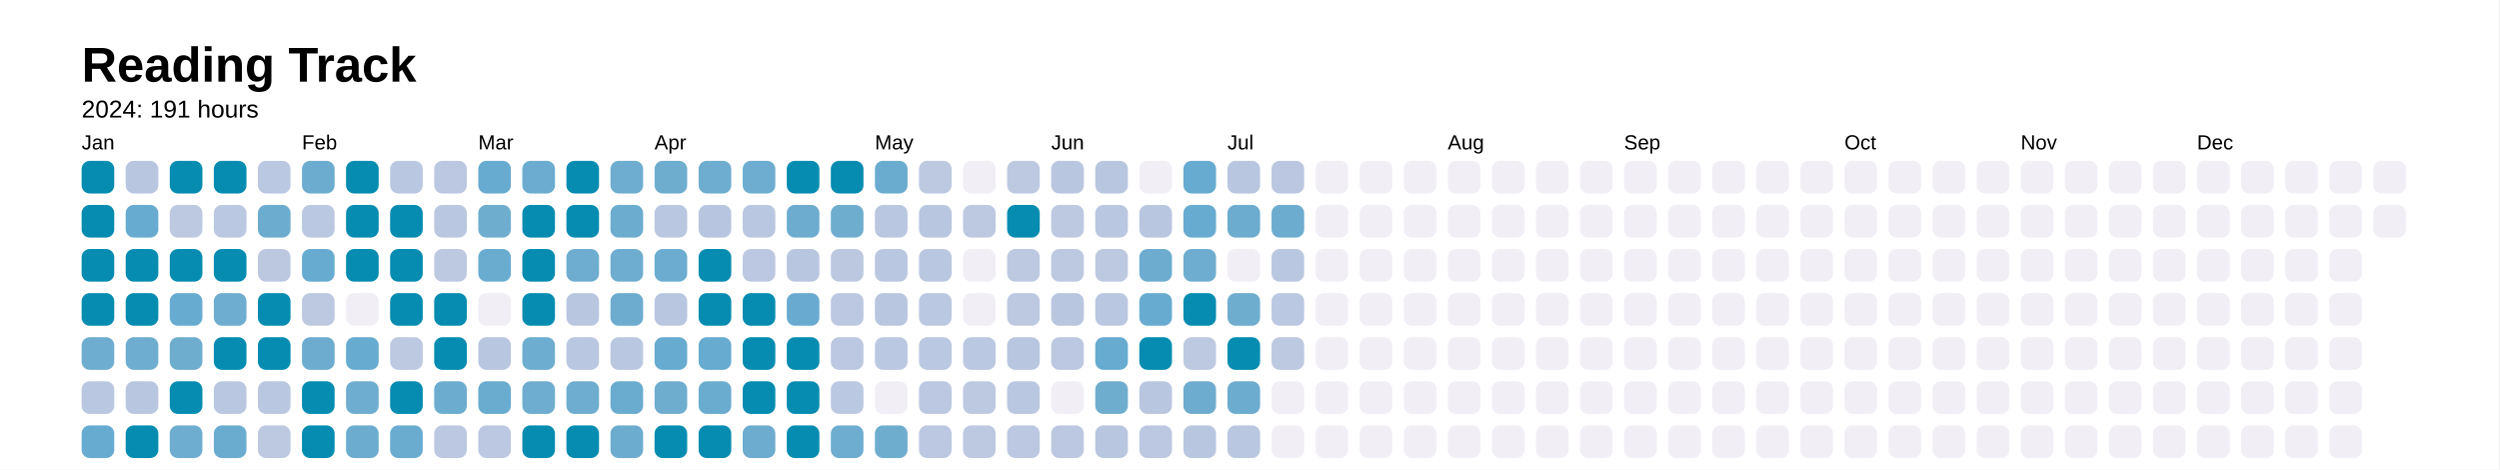
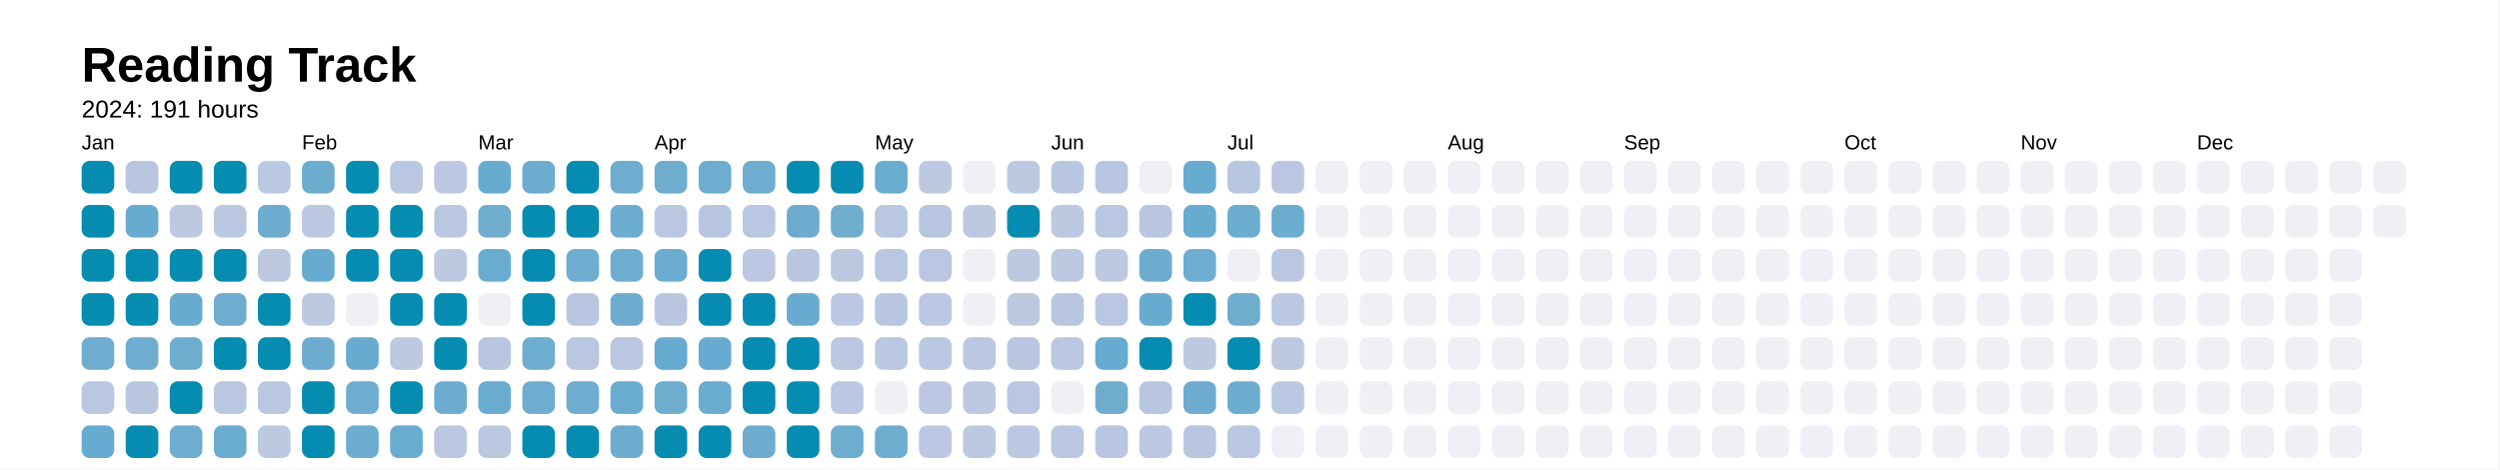
<svg xmlns="http://www.w3.org/2000/svg" baseProfile="full" height="57.5mm" version="1.1" viewBox="0,0,306.2,57.5" width="306.2mm">
  <defs />
  <rect fill="#FFFFFF" height="57.5" width="306.2" x="0" y="0" />
  <text fill="#000000" style="font-size:6px; font-family:Arial; font-weight:bold;" x="10" y="10">Reading Track</text>
  <text fill="#000000" style="font-size:3px; font-family:Arial;" x="10" y="14.4">2024: 191 hours</text>
  <text fill="#000000" style="font-size:2.5px; font-family:Arial" x="10" y="18.3">Jan</text>
  <rect fill="#058cb0" height="4" rx="1" ry="1" width="4" x="10" y="19.7" />
  <rect fill="#058cb0" height="4" rx="1" ry="1" width="4" x="10" y="25.1" />
  <rect fill="#058cb0" height="4" rx="1" ry="1" width="4" x="10" y="30.5" />
  <rect fill="#058cb0" height="4" rx="1" ry="1" width="4" x="10" y="35.9" />
  <rect fill="#6eadcf" height="4" rx="1" ry="1" width="4" x="10" y="41.3" />
  <rect fill="#bac7e0" height="4" rx="1" ry="1" width="4" x="10" y="46.7" />
  <rect fill="#67abd0" height="4" rx="1" ry="1" width="4" x="10" y="52.1" />
  <rect fill="#b8c6e0" height="4" rx="1" ry="1" width="4" x="15.4" y="19.7" />
  <rect fill="#68abd0" height="4" rx="1" ry="1" width="4" x="15.4" y="25.1" />
  <rect fill="#058cb0" height="4" rx="1" ry="1" width="4" x="15.4" y="30.5" />
  <rect fill="#058cb0" height="4" rx="1" ry="1" width="4" x="15.4" y="35.9" />
  <rect fill="#6eadcf" height="4" rx="1" ry="1" width="4" x="15.4" y="41.3" />
  <rect fill="#b9c6e0" height="4" rx="1" ry="1" width="4" x="15.4" y="46.7" />
  <rect fill="#058cb0" height="4" rx="1" ry="1" width="4" x="15.4" y="52.1" />
  <rect fill="#058cb0" height="4" rx="1" ry="1" width="4" x="20.8" y="19.7" />
  <rect fill="#bcc9e1" height="4" rx="1" ry="1" width="4" x="20.8" y="25.1" />
  <rect fill="#058cb0" height="4" rx="1" ry="1" width="4" x="20.8" y="30.5" />
  <rect fill="#68abd0" height="4" rx="1" ry="1" width="4" x="20.8" y="35.9" />
  <rect fill="#6fadcf" height="4" rx="1" ry="1" width="4" x="20.8" y="41.3" />
  <rect fill="#058cb0" height="4" rx="1" ry="1" width="4" x="20.8" y="46.7" />
  <rect fill="#6eadcf" height="4" rx="1" ry="1" width="4" x="20.8" y="52.1" />
  <rect fill="#058cb0" height="4" rx="1" ry="1" width="4" x="26.2" y="19.7" />
  <rect fill="#bbc8e1" height="4" rx="1" ry="1" width="4" x="26.2" y="25.1" />
  <rect fill="#058cb0" height="4" rx="1" ry="1" width="4" x="26.2" y="30.5" />
  <rect fill="#6eadcf" height="4" rx="1" ry="1" width="4" x="26.2" y="35.9" />
  <rect fill="#058cb0" height="4" rx="1" ry="1" width="4" x="26.2" y="41.3" />
  <rect fill="#b9c7e0" height="4" rx="1" ry="1" width="4" x="26.2" y="46.7" />
  <rect fill="#6aacd0" height="4" rx="1" ry="1" width="4" x="26.2" y="52.1" />
  <rect fill="#bbc8e1" height="4" rx="1" ry="1" width="4" x="31.6" y="19.7" />
  <rect fill="#6caccf" height="4" rx="1" ry="1" width="4" x="31.6" y="25.1" />
  <rect fill="#bbc8e0" height="4" rx="1" ry="1" width="4" x="31.6" y="30.5" />
  <rect fill="#058cb0" height="4" rx="1" ry="1" width="4" x="31.6" y="35.9" />
  <rect fill="#058cb0" height="4" rx="1" ry="1" width="4" x="31.6" y="41.3" />
  <rect fill="#bac7e0" height="4" rx="1" ry="1" width="4" x="31.6" y="46.7" />
  <rect fill="#bcc9e1" height="4" rx="1" ry="1" width="4" x="31.6" y="52.1" />
  <text fill="#000000" style="font-size:2.5px; font-family:Arial" x="37.0" y="18.3">Feb</text>
  <rect fill="#6caccf" height="4" rx="1" ry="1" width="4" x="37.0" y="19.7" />
  <rect fill="#bbc8e1" height="4" rx="1" ry="1" width="4" x="37.0" y="25.1" />
  <rect fill="#68abd0" height="4" rx="1" ry="1" width="4" x="37.0" y="30.5" />
  <rect fill="#bdc9e1" height="4" rx="1" ry="1" width="4" x="37.0" y="35.9" />
  <rect fill="#6daccf" height="4" rx="1" ry="1" width="4" x="37.0" y="41.3" />
  <rect fill="#058cb0" height="4" rx="1" ry="1" width="4" x="37.0" y="46.7" />
  <rect fill="#058cb0" height="4" rx="1" ry="1" width="4" x="37.0" y="52.1" />
  <rect fill="#058cb0" height="4" rx="1" ry="1" width="4" x="42.4" y="19.7" />
  <rect fill="#058cb0" height="4" rx="1" ry="1" width="4" x="42.4" y="25.1" />
  <rect fill="#058cb0" height="4" rx="1" ry="1" width="4" x="42.4" y="30.5" />
  <rect fill="#f1eef6" height="4" rx="1" ry="1" width="4" x="42.4" y="35.9" />
  <rect fill="#67abd0" height="4" rx="1" ry="1" width="4" x="42.4" y="41.3" />
  <rect fill="#6eadcf" height="4" rx="1" ry="1" width="4" x="42.4" y="46.7" />
  <rect fill="#6baccf" height="4" rx="1" ry="1" width="4" x="42.4" y="52.1" />
  <rect fill="#bac7e0" height="4" rx="1" ry="1" width="4" x="47.8" y="19.7" />
  <rect fill="#058cb0" height="4" rx="1" ry="1" width="4" x="47.8" y="25.1" />
  <rect fill="#058cb0" height="4" rx="1" ry="1" width="4" x="47.8" y="30.5" />
  <rect fill="#058cb0" height="4" rx="1" ry="1" width="4" x="47.8" y="35.9" />
  <rect fill="#bdc9e1" height="4" rx="1" ry="1" width="4" x="47.8" y="41.3" />
  <rect fill="#058cb0" height="4" rx="1" ry="1" width="4" x="47.8" y="46.7" />
  <rect fill="#6aacd0" height="4" rx="1" ry="1" width="4" x="47.8" y="52.1" />
  <rect fill="#bcc8e1" height="4" rx="1" ry="1" width="4" x="53.2" y="19.7" />
  <rect fill="#bac7e0" height="4" rx="1" ry="1" width="4" x="53.2" y="25.1" />
  <rect fill="#bdc9e1" height="4" rx="1" ry="1" width="4" x="53.2" y="30.5" />
  <rect fill="#058cb0" height="4" rx="1" ry="1" width="4" x="53.2" y="35.9" />
  <rect fill="#058cb0" height="4" rx="1" ry="1" width="4" x="53.2" y="41.3" />
  <rect fill="#6caccf" height="4" rx="1" ry="1" width="4" x="53.2" y="46.7" />
  <rect fill="#bcc8e1" height="4" rx="1" ry="1" width="4" x="53.2" y="52.1" />
  <text fill="#000000" style="font-size:2.5px; font-family:Arial" x="58.6" y="18.3">Mar</text>
  <rect fill="#68abd0" height="4" rx="1" ry="1" width="4" x="58.6" y="19.7" />
  <rect fill="#6fadcf" height="4" rx="1" ry="1" width="4" x="58.6" y="25.1" />
  <rect fill="#69acd0" height="4" rx="1" ry="1" width="4" x="58.6" y="30.5" />
  <rect fill="#f1eef6" height="4" rx="1" ry="1" width="4" x="58.6" y="35.9" />
  <rect fill="#b9c6e0" height="4" rx="1" ry="1" width="4" x="58.6" y="41.3" />
  <rect fill="#69acd0" height="4" rx="1" ry="1" width="4" x="58.6" y="46.7" />
  <rect fill="#bcc8e1" height="4" rx="1" ry="1" width="4" x="58.6" y="52.1" />
  <rect fill="#6bacd0" height="4" rx="1" ry="1" width="4" x="64" y="19.7" />
  <rect fill="#058cb0" height="4" rx="1" ry="1" width="4" x="64" y="25.1" />
  <rect fill="#058cb0" height="4" rx="1" ry="1" width="4" x="64" y="30.5" />
  <rect fill="#058cb0" height="4" rx="1" ry="1" width="4" x="64" y="35.9" />
  <rect fill="#6dadcf" height="4" rx="1" ry="1" width="4" x="64" y="41.3" />
  <rect fill="#6eadcf" height="4" rx="1" ry="1" width="4" x="64" y="46.7" />
  <rect fill="#058cb0" height="4" rx="1" ry="1" width="4" x="64" y="52.1" />
  <rect fill="#058cb0" height="4" rx="1" ry="1" width="4" x="69.4" y="19.7" />
  <rect fill="#058cb0" height="4" rx="1" ry="1" width="4" x="69.4" y="25.1" />
  <rect fill="#6eadcf" height="4" rx="1" ry="1" width="4" x="69.4" y="30.5" />
  <rect fill="#b9c6e0" height="4" rx="1" ry="1" width="4" x="69.4" y="35.9" />
  <rect fill="#bac7e0" height="4" rx="1" ry="1" width="4" x="69.4" y="41.3" />
  <rect fill="#6eadcf" height="4" rx="1" ry="1" width="4" x="69.4" y="46.7" />
  <rect fill="#058cb0" height="4" rx="1" ry="1" width="4" x="69.4" y="52.1" />
  <rect fill="#6eadcf" height="4" rx="1" ry="1" width="4" x="74.8" y="19.7" />
  <rect fill="#6baccf" height="4" rx="1" ry="1" width="4" x="74.8" y="25.1" />
  <rect fill="#6eadcf" height="4" rx="1" ry="1" width="4" x="74.8" y="30.5" />
  <rect fill="#6daccf" height="4" rx="1" ry="1" width="4" x="74.8" y="35.9" />
  <rect fill="#bac7e0" height="4" rx="1" ry="1" width="4" x="74.8" y="41.3" />
  <rect fill="#69acd0" height="4" rx="1" ry="1" width="4" x="74.8" y="46.7" />
  <rect fill="#6caccf" height="4" rx="1" ry="1" width="4" x="74.8" y="52.1" />
  <text fill="#000000" style="font-size:2.5px; font-family:Arial" x="80.2" y="18.3">Apr</text>
  <rect fill="#6fadcf" height="4" rx="1" ry="1" width="4" x="80.2" y="19.7" />
  <rect fill="#bac7e0" height="4" rx="1" ry="1" width="4" x="80.2" y="25.1" />
  <rect fill="#6bacd0" height="4" rx="1" ry="1" width="4" x="80.2" y="30.5" />
  <rect fill="#b8c6e0" height="4" rx="1" ry="1" width="4" x="80.2" y="35.9" />
  <rect fill="#67abd0" height="4" rx="1" ry="1" width="4" x="80.2" y="41.3" />
  <rect fill="#6fadcf" height="4" rx="1" ry="1" width="4" x="80.2" y="46.7" />
  <rect fill="#058cb0" height="4" rx="1" ry="1" width="4" x="80.2" y="52.1" />
  <rect fill="#6eadcf" height="4" rx="1" ry="1" width="4" x="85.6" y="19.7" />
  <rect fill="#b7c5e0" height="4" rx="1" ry="1" width="4" x="85.6" y="25.1" />
  <rect fill="#058cb0" height="4" rx="1" ry="1" width="4" x="85.6" y="30.5" />
  <rect fill="#058cb0" height="4" rx="1" ry="1" width="4" x="85.6" y="35.9" />
  <rect fill="#67abd0" height="4" rx="1" ry="1" width="4" x="85.6" y="41.3" />
  <rect fill="#6aacd0" height="4" rx="1" ry="1" width="4" x="85.6" y="46.7" />
  <rect fill="#058cb0" height="4" rx="1" ry="1" width="4" x="85.6" y="52.1" />
  <rect fill="#6eadcf" height="4" rx="1" ry="1" width="4" x="91" y="19.7" />
  <rect fill="#bac7e0" height="4" rx="1" ry="1" width="4" x="91" y="25.1" />
  <rect fill="#bcc8e1" height="4" rx="1" ry="1" width="4" x="91" y="30.5" />
  <rect fill="#058cb0" height="4" rx="1" ry="1" width="4" x="91" y="35.9" />
  <rect fill="#058cb0" height="4" rx="1" ry="1" width="4" x="91" y="41.3" />
  <rect fill="#058cb0" height="4" rx="1" ry="1" width="4" x="91" y="46.7" />
  <rect fill="#6daccf" height="4" rx="1" ry="1" width="4" x="91" y="52.1" />
  <rect fill="#058cb0" height="4" rx="1" ry="1" width="4" x="96.4" y="19.7" />
  <rect fill="#6daccf" height="4" rx="1" ry="1" width="4" x="96.4" y="25.1" />
  <rect fill="#b9c6e0" height="4" rx="1" ry="1" width="4" x="96.4" y="30.5" />
  <rect fill="#69abd0" height="4" rx="1" ry="1" width="4" x="96.4" y="35.9" />
  <rect fill="#058cb0" height="4" rx="1" ry="1" width="4" x="96.4" y="41.3" />
  <rect fill="#058cb0" height="4" rx="1" ry="1" width="4" x="96.4" y="46.7" />
  <rect fill="#058cb0" height="4" rx="1" ry="1" width="4" x="96.4" y="52.1" />
  <rect fill="#058cb0" height="4" rx="1" ry="1" width="4" x="101.8" y="19.7" />
  <rect fill="#6fadcf" height="4" rx="1" ry="1" width="4" x="101.8" y="25.1" />
  <rect fill="#bbc8e0" height="4" rx="1" ry="1" width="4" x="101.8" y="30.5" />
  <rect fill="#bcc8e1" height="4" rx="1" ry="1" width="4" x="101.8" y="35.9" />
  <rect fill="#bcc8e1" height="4" rx="1" ry="1" width="4" x="101.8" y="41.3" />
  <rect fill="#bbc8e1" height="4" rx="1" ry="1" width="4" x="101.8" y="46.7" />
  <rect fill="#6eadcf" height="4" rx="1" ry="1" width="4" x="101.8" y="52.1" />
  <text fill="#000000" style="font-size:2.5px; font-family:Arial" x="107.2" y="18.3">May</text>
  <rect fill="#6aacd0" height="4" rx="1" ry="1" width="4" x="107.2" y="19.7" />
  <rect fill="#bac7e0" height="4" rx="1" ry="1" width="4" x="107.2" y="25.1" />
  <rect fill="#bac7e0" height="4" rx="1" ry="1" width="4" x="107.2" y="30.5" />
  <rect fill="#b8c6e0" height="4" rx="1" ry="1" width="4" x="107.2" y="35.9" />
  <rect fill="#bbc8e1" height="4" rx="1" ry="1" width="4" x="107.2" y="41.3" />
  <rect fill="#f1eef6" height="4" rx="1" ry="1" width="4" x="107.2" y="46.7" />
  <rect fill="#6fadcf" height="4" rx="1" ry="1" width="4" x="107.2" y="52.1" />
  <rect fill="#bdc9e1" height="4" rx="1" ry="1" width="4" x="112.6" y="19.7" />
  <rect fill="#b8c6e0" height="4" rx="1" ry="1" width="4" x="112.6" y="25.1" />
  <rect fill="#bac7e0" height="4" rx="1" ry="1" width="4" x="112.6" y="30.5" />
  <rect fill="#bbc8e1" height="4" rx="1" ry="1" width="4" x="112.6" y="35.9" />
  <rect fill="#bbc8e1" height="4" rx="1" ry="1" width="4" x="112.6" y="41.3" />
  <rect fill="#bcc8e1" height="4" rx="1" ry="1" width="4" x="112.6" y="46.7" />
  <rect fill="#bcc8e1" height="4" rx="1" ry="1" width="4" x="112.6" y="52.1" />
  <rect fill="#f1eef6" height="4" rx="1" ry="1" width="4" x="118" y="19.7" />
  <rect fill="#bcc9e1" height="4" rx="1" ry="1" width="4" x="118" y="25.1" />
  <rect fill="#f1eef6" height="4" rx="1" ry="1" width="4" x="118" y="30.5" />
  <rect fill="#f1eef6" height="4" rx="1" ry="1" width="4" x="118" y="35.9" />
  <rect fill="#bbc8e1" height="4" rx="1" ry="1" width="4" x="118" y="41.3" />
  <rect fill="#bdc9e1" height="4" rx="1" ry="1" width="4" x="118" y="46.7" />
  <rect fill="#bdc9e1" height="4" rx="1" ry="1" width="4" x="118" y="52.1" />
  <rect fill="#bdc9e1" height="4" rx="1" ry="1" width="4" x="123.4" y="19.7" />
  <rect fill="#058cb0" height="4" rx="1" ry="1" width="4" x="123.4" y="25.1" />
  <rect fill="#bcc9e1" height="4" rx="1" ry="1" width="4" x="123.4" y="30.5" />
  <rect fill="#bdc9e1" height="4" rx="1" ry="1" width="4" x="123.4" y="35.9" />
  <rect fill="#b8c6e0" height="4" rx="1" ry="1" width="4" x="123.4" y="41.3" />
  <rect fill="#bac7e0" height="4" rx="1" ry="1" width="4" x="123.4" y="46.7" />
  <rect fill="#bcc8e1" height="4" rx="1" ry="1" width="4" x="123.4" y="52.1" />
  <text fill="#000000" style="font-size:2.5px; font-family:Arial" x="128.8" y="18.3">Jun</text>
  <rect fill="#b9c6e0" height="4" rx="1" ry="1" width="4" x="128.8" y="19.7" />
  <rect fill="#bcc9e1" height="4" rx="1" ry="1" width="4" x="128.8" y="25.1" />
  <rect fill="#bdc9e1" height="4" rx="1" ry="1" width="4" x="128.8" y="30.5" />
  <rect fill="#b8c6e0" height="4" rx="1" ry="1" width="4" x="128.8" y="35.9" />
  <rect fill="#bcc8e1" height="4" rx="1" ry="1" width="4" x="128.8" y="41.3" />
  <rect fill="#f1eef6" height="4" rx="1" ry="1" width="4" x="128.8" y="46.7" />
  <rect fill="#bcc8e1" height="4" rx="1" ry="1" width="4" x="128.8" y="52.1" />
  <rect fill="#b9c6e0" height="4" rx="1" ry="1" width="4" x="134.2" y="19.7" />
  <rect fill="#bac7e0" height="4" rx="1" ry="1" width="4" x="134.2" y="25.1" />
  <rect fill="#bdc9e1" height="4" rx="1" ry="1" width="4" x="134.2" y="30.5" />
  <rect fill="#bac7e0" height="4" rx="1" ry="1" width="4" x="134.2" y="35.9" />
  <rect fill="#67abd0" height="4" rx="1" ry="1" width="4" x="134.2" y="41.3" />
  <rect fill="#6fadcf" height="4" rx="1" ry="1" width="4" x="134.2" y="46.7" />
  <rect fill="#b9c6e0" height="4" rx="1" ry="1" width="4" x="134.2" y="52.1" />
  <rect fill="#f1eef6" height="4" rx="1" ry="1" width="4" x="139.6" y="19.7" />
  <rect fill="#b8c6e0" height="4" rx="1" ry="1" width="4" x="139.6" y="25.1" />
  <rect fill="#6daccf" height="4" rx="1" ry="1" width="4" x="139.6" y="30.5" />
  <rect fill="#67abd0" height="4" rx="1" ry="1" width="4" x="139.6" y="35.9" />
  <rect fill="#058cb0" height="4" rx="1" ry="1" width="4" x="139.6" y="41.3" />
  <rect fill="#b8c6e0" height="4" rx="1" ry="1" width="4" x="139.6" y="46.7" />
  <rect fill="#bcc8e1" height="4" rx="1" ry="1" width="4" x="139.6" y="52.1" />
  <rect fill="#67abd0" height="4" rx="1" ry="1" width="4" x="145" y="19.7" />
  <rect fill="#67abd0" height="4" rx="1" ry="1" width="4" x="145" y="25.1" />
  <rect fill="#6eadcf" height="4" rx="1" ry="1" width="4" x="145" y="30.5" />
  <rect fill="#058cb0" height="4" rx="1" ry="1" width="4" x="145" y="35.9" />
  <rect fill="#bdc9e1" height="4" rx="1" ry="1" width="4" x="145" y="41.3" />
  <rect fill="#6daccf" height="4" rx="1" ry="1" width="4" x="145" y="46.7" />
  <rect fill="#b8c6e0" height="4" rx="1" ry="1" width="4" x="145" y="52.1" />
  <text fill="#000000" style="font-size:2.5px; font-family:Arial" x="150.4" y="18.3">Jul</text>
  <rect fill="#b8c6e0" height="4" rx="1" ry="1" width="4" x="150.4" y="19.7" />
  <rect fill="#6baccf" height="4" rx="1" ry="1" width="4" x="150.4" y="25.1" />
  <rect fill="#f1eef6" height="4" rx="1" ry="1" width="4" x="150.4" y="30.5" />
  <rect fill="#6fadcf" height="4" rx="1" ry="1" width="4" x="150.4" y="35.9" />
  <rect fill="#058cb0" height="4" rx="1" ry="1" width="4" x="150.4" y="41.3" />
  <rect fill="#6caccf" height="4" rx="1" ry="1" width="4" x="150.4" y="46.7" />
  <rect fill="#b9c7e0" height="4" rx="1" ry="1" width="4" x="150.4" y="52.1" />
  <rect fill="#bbc7e0" height="4" rx="1" ry="1" width="4" x="155.8" y="19.7" />
  <rect fill="#6caccf" height="4" rx="1" ry="1" width="4" x="155.8" y="25.1" />
  <rect fill="#bac7e0" height="4" rx="1" ry="1" width="4" x="155.8" y="30.5" />
  <rect fill="#bbc8e1" height="4" rx="1" ry="1" width="4" x="155.8" y="35.9" />
  <rect fill="#bdc9e1" height="4" rx="1" ry="1" width="4" x="155.8" y="41.3" />
-   <rect fill="#f1eef6" height="4" rx="1" ry="1" width="4" x="155.8" y="46.7" />
+   <rect fill="#bbc8e1" height="4" rx="1" ry="1" width="4" x="155.8" y="46.7" />
  <rect fill="#f1eef6" height="4" rx="1" ry="1" width="4" x="155.8" y="52.1" />
  <rect fill="#f1eef6" height="4" rx="1" ry="1" width="4" x="161.2" y="19.7" />
  <rect fill="#f1eef6" height="4" rx="1" ry="1" width="4" x="161.2" y="25.1" />
  <rect fill="#f1eef6" height="4" rx="1" ry="1" width="4" x="161.2" y="30.5" />
  <rect fill="#f1eef6" height="4" rx="1" ry="1" width="4" x="161.2" y="35.9" />
  <rect fill="#f1eef6" height="4" rx="1" ry="1" width="4" x="161.2" y="41.3" />
  <rect fill="#f1eef6" height="4" rx="1" ry="1" width="4" x="161.2" y="46.7" />
  <rect fill="#f1eef6" height="4" rx="1" ry="1" width="4" x="161.2" y="52.1" />
  <rect fill="#f1eef6" height="4" rx="1" ry="1" width="4" x="166.6" y="19.7" />
  <rect fill="#f1eef6" height="4" rx="1" ry="1" width="4" x="166.6" y="25.1" />
  <rect fill="#f1eef6" height="4" rx="1" ry="1" width="4" x="166.6" y="30.5" />
  <rect fill="#f1eef6" height="4" rx="1" ry="1" width="4" x="166.6" y="35.9" />
  <rect fill="#f1eef6" height="4" rx="1" ry="1" width="4" x="166.6" y="41.3" />
  <rect fill="#f1eef6" height="4" rx="1" ry="1" width="4" x="166.6" y="46.7" />
  <rect fill="#f1eef6" height="4" rx="1" ry="1" width="4" x="166.6" y="52.1" />
  <rect fill="#f1eef6" height="4" rx="1" ry="1" width="4" x="172" y="19.7" />
  <rect fill="#f1eef6" height="4" rx="1" ry="1" width="4" x="172" y="25.1" />
  <rect fill="#f1eef6" height="4" rx="1" ry="1" width="4" x="172" y="30.5" />
  <rect fill="#f1eef6" height="4" rx="1" ry="1" width="4" x="172" y="35.9" />
  <rect fill="#f1eef6" height="4" rx="1" ry="1" width="4" x="172" y="41.3" />
  <rect fill="#f1eef6" height="4" rx="1" ry="1" width="4" x="172" y="46.7" />
  <rect fill="#f1eef6" height="4" rx="1" ry="1" width="4" x="172" y="52.1" />
  <text fill="#000000" style="font-size:2.5px; font-family:Arial" x="177.4" y="18.3">Aug</text>
  <rect fill="#f1eef6" height="4" rx="1" ry="1" width="4" x="177.4" y="19.7" />
  <rect fill="#f1eef6" height="4" rx="1" ry="1" width="4" x="177.4" y="25.1" />
  <rect fill="#f1eef6" height="4" rx="1" ry="1" width="4" x="177.4" y="30.5" />
  <rect fill="#f1eef6" height="4" rx="1" ry="1" width="4" x="177.4" y="35.9" />
  <rect fill="#f1eef6" height="4" rx="1" ry="1" width="4" x="177.4" y="41.3" />
  <rect fill="#f1eef6" height="4" rx="1" ry="1" width="4" x="177.4" y="46.7" />
  <rect fill="#f1eef6" height="4" rx="1" ry="1" width="4" x="177.4" y="52.1" />
  <rect fill="#f1eef6" height="4" rx="1" ry="1" width="4" x="182.8" y="19.7" />
  <rect fill="#f1eef6" height="4" rx="1" ry="1" width="4" x="182.8" y="25.1" />
  <rect fill="#f1eef6" height="4" rx="1" ry="1" width="4" x="182.8" y="30.5" />
  <rect fill="#f1eef6" height="4" rx="1" ry="1" width="4" x="182.8" y="35.9" />
  <rect fill="#f1eef6" height="4" rx="1" ry="1" width="4" x="182.8" y="41.3" />
  <rect fill="#f1eef6" height="4" rx="1" ry="1" width="4" x="182.8" y="46.7" />
  <rect fill="#f1eef6" height="4" rx="1" ry="1" width="4" x="182.8" y="52.1" />
  <rect fill="#f1eef6" height="4" rx="1" ry="1" width="4" x="188.2" y="19.7" />
  <rect fill="#f1eef6" height="4" rx="1" ry="1" width="4" x="188.2" y="25.1" />
  <rect fill="#f1eef6" height="4" rx="1" ry="1" width="4" x="188.2" y="30.5" />
  <rect fill="#f1eef6" height="4" rx="1" ry="1" width="4" x="188.2" y="35.9" />
  <rect fill="#f1eef6" height="4" rx="1" ry="1" width="4" x="188.2" y="41.3" />
  <rect fill="#f1eef6" height="4" rx="1" ry="1" width="4" x="188.2" y="46.7" />
  <rect fill="#f1eef6" height="4" rx="1" ry="1" width="4" x="188.2" y="52.1" />
  <rect fill="#f1eef6" height="4" rx="1" ry="1" width="4" x="193.6" y="19.7" />
  <rect fill="#f1eef6" height="4" rx="1" ry="1" width="4" x="193.6" y="25.1" />
  <rect fill="#f1eef6" height="4" rx="1" ry="1" width="4" x="193.6" y="30.5" />
  <rect fill="#f1eef6" height="4" rx="1" ry="1" width="4" x="193.6" y="35.9" />
  <rect fill="#f1eef6" height="4" rx="1" ry="1" width="4" x="193.6" y="41.3" />
  <rect fill="#f1eef6" height="4" rx="1" ry="1" width="4" x="193.6" y="46.7" />
  <rect fill="#f1eef6" height="4" rx="1" ry="1" width="4" x="193.6" y="52.1" />
  <text fill="#000000" style="font-size:2.5px; font-family:Arial" x="199" y="18.3">Sep</text>
  <rect fill="#f1eef6" height="4" rx="1" ry="1" width="4" x="199" y="19.7" />
  <rect fill="#f1eef6" height="4" rx="1" ry="1" width="4" x="199" y="25.1" />
  <rect fill="#f1eef6" height="4" rx="1" ry="1" width="4" x="199" y="30.5" />
  <rect fill="#f1eef6" height="4" rx="1" ry="1" width="4" x="199" y="35.9" />
  <rect fill="#f1eef6" height="4" rx="1" ry="1" width="4" x="199" y="41.3" />
  <rect fill="#f1eef6" height="4" rx="1" ry="1" width="4" x="199" y="46.7" />
  <rect fill="#f1eef6" height="4" rx="1" ry="1" width="4" x="199" y="52.1" />
  <rect fill="#f1eef6" height="4" rx="1" ry="1" width="4" x="204.4" y="19.7" />
  <rect fill="#f1eef6" height="4" rx="1" ry="1" width="4" x="204.4" y="25.1" />
  <rect fill="#f1eef6" height="4" rx="1" ry="1" width="4" x="204.4" y="30.5" />
  <rect fill="#f1eef6" height="4" rx="1" ry="1" width="4" x="204.4" y="35.9" />
  <rect fill="#f1eef6" height="4" rx="1" ry="1" width="4" x="204.4" y="41.3" />
  <rect fill="#f1eef6" height="4" rx="1" ry="1" width="4" x="204.4" y="46.7" />
  <rect fill="#f1eef6" height="4" rx="1" ry="1" width="4" x="204.4" y="52.1" />
  <rect fill="#f1eef6" height="4" rx="1" ry="1" width="4" x="209.8" y="19.7" />
  <rect fill="#f1eef6" height="4" rx="1" ry="1" width="4" x="209.8" y="25.1" />
  <rect fill="#f1eef6" height="4" rx="1" ry="1" width="4" x="209.8" y="30.5" />
  <rect fill="#f1eef6" height="4" rx="1" ry="1" width="4" x="209.8" y="35.9" />
  <rect fill="#f1eef6" height="4" rx="1" ry="1" width="4" x="209.8" y="41.3" />
  <rect fill="#f1eef6" height="4" rx="1" ry="1" width="4" x="209.8" y="46.7" />
  <rect fill="#f1eef6" height="4" rx="1" ry="1" width="4" x="209.8" y="52.1" />
  <rect fill="#f1eef6" height="4" rx="1" ry="1" width="4" x="215.2" y="19.7" />
  <rect fill="#f1eef6" height="4" rx="1" ry="1" width="4" x="215.2" y="25.1" />
  <rect fill="#f1eef6" height="4" rx="1" ry="1" width="4" x="215.2" y="30.5" />
  <rect fill="#f1eef6" height="4" rx="1" ry="1" width="4" x="215.2" y="35.9" />
  <rect fill="#f1eef6" height="4" rx="1" ry="1" width="4" x="215.2" y="41.3" />
  <rect fill="#f1eef6" height="4" rx="1" ry="1" width="4" x="215.2" y="46.7" />
  <rect fill="#f1eef6" height="4" rx="1" ry="1" width="4" x="215.2" y="52.1" />
  <rect fill="#f1eef6" height="4" rx="1" ry="1" width="4" x="220.6" y="19.7" />
  <rect fill="#f1eef6" height="4" rx="1" ry="1" width="4" x="220.6" y="25.1" />
  <rect fill="#f1eef6" height="4" rx="1" ry="1" width="4" x="220.6" y="30.5" />
  <rect fill="#f1eef6" height="4" rx="1" ry="1" width="4" x="220.6" y="35.9" />
  <rect fill="#f1eef6" height="4" rx="1" ry="1" width="4" x="220.6" y="41.3" />
  <rect fill="#f1eef6" height="4" rx="1" ry="1" width="4" x="220.6" y="46.7" />
  <rect fill="#f1eef6" height="4" rx="1" ry="1" width="4" x="220.6" y="52.1" />
  <text fill="#000000" style="font-size:2.5px; font-family:Arial" x="226" y="18.3">Oct</text>
  <rect fill="#f1eef6" height="4" rx="1" ry="1" width="4" x="226" y="19.7" />
  <rect fill="#f1eef6" height="4" rx="1" ry="1" width="4" x="226" y="25.1" />
  <rect fill="#f1eef6" height="4" rx="1" ry="1" width="4" x="226" y="30.5" />
  <rect fill="#f1eef6" height="4" rx="1" ry="1" width="4" x="226" y="35.9" />
  <rect fill="#f1eef6" height="4" rx="1" ry="1" width="4" x="226" y="41.3" />
  <rect fill="#f1eef6" height="4" rx="1" ry="1" width="4" x="226" y="46.7" />
  <rect fill="#f1eef6" height="4" rx="1" ry="1" width="4" x="226" y="52.1" />
  <rect fill="#f1eef6" height="4" rx="1" ry="1" width="4" x="231.4" y="19.7" />
  <rect fill="#f1eef6" height="4" rx="1" ry="1" width="4" x="231.4" y="25.1" />
  <rect fill="#f1eef6" height="4" rx="1" ry="1" width="4" x="231.4" y="30.5" />
  <rect fill="#f1eef6" height="4" rx="1" ry="1" width="4" x="231.4" y="35.9" />
  <rect fill="#f1eef6" height="4" rx="1" ry="1" width="4" x="231.4" y="41.3" />
  <rect fill="#f1eef6" height="4" rx="1" ry="1" width="4" x="231.4" y="46.7" />
  <rect fill="#f1eef6" height="4" rx="1" ry="1" width="4" x="231.4" y="52.1" />
  <rect fill="#f1eef6" height="4" rx="1" ry="1" width="4" x="236.8" y="19.7" />
  <rect fill="#f1eef6" height="4" rx="1" ry="1" width="4" x="236.8" y="25.1" />
  <rect fill="#f1eef6" height="4" rx="1" ry="1" width="4" x="236.8" y="30.5" />
  <rect fill="#f1eef6" height="4" rx="1" ry="1" width="4" x="236.8" y="35.9" />
  <rect fill="#f1eef6" height="4" rx="1" ry="1" width="4" x="236.8" y="41.3" />
  <rect fill="#f1eef6" height="4" rx="1" ry="1" width="4" x="236.8" y="46.7" />
  <rect fill="#f1eef6" height="4" rx="1" ry="1" width="4" x="236.8" y="52.1" />
  <rect fill="#f1eef6" height="4" rx="1" ry="1" width="4" x="242.2" y="19.7" />
  <rect fill="#f1eef6" height="4" rx="1" ry="1" width="4" x="242.2" y="25.1" />
  <rect fill="#f1eef6" height="4" rx="1" ry="1" width="4" x="242.2" y="30.5" />
  <rect fill="#f1eef6" height="4" rx="1" ry="1" width="4" x="242.2" y="35.9" />
  <rect fill="#f1eef6" height="4" rx="1" ry="1" width="4" x="242.2" y="41.3" />
  <rect fill="#f1eef6" height="4" rx="1" ry="1" width="4" x="242.2" y="46.7" />
  <rect fill="#f1eef6" height="4" rx="1" ry="1" width="4" x="242.2" y="52.1" />
  <text fill="#000000" style="font-size:2.5px; font-family:Arial" x="247.6" y="18.3">Nov</text>
  <rect fill="#f1eef6" height="4" rx="1" ry="1" width="4" x="247.6" y="19.7" />
  <rect fill="#f1eef6" height="4" rx="1" ry="1" width="4" x="247.6" y="25.1" />
  <rect fill="#f1eef6" height="4" rx="1" ry="1" width="4" x="247.6" y="30.5" />
  <rect fill="#f1eef6" height="4" rx="1" ry="1" width="4" x="247.6" y="35.9" />
  <rect fill="#f1eef6" height="4" rx="1" ry="1" width="4" x="247.6" y="41.3" />
  <rect fill="#f1eef6" height="4" rx="1" ry="1" width="4" x="247.6" y="46.7" />
  <rect fill="#f1eef6" height="4" rx="1" ry="1" width="4" x="247.6" y="52.1" />
  <rect fill="#f1eef6" height="4" rx="1" ry="1" width="4" x="253" y="19.7" />
  <rect fill="#f1eef6" height="4" rx="1" ry="1" width="4" x="253" y="25.1" />
  <rect fill="#f1eef6" height="4" rx="1" ry="1" width="4" x="253" y="30.5" />
  <rect fill="#f1eef6" height="4" rx="1" ry="1" width="4" x="253" y="35.9" />
  <rect fill="#f1eef6" height="4" rx="1" ry="1" width="4" x="253" y="41.3" />
  <rect fill="#f1eef6" height="4" rx="1" ry="1" width="4" x="253" y="46.7" />
  <rect fill="#f1eef6" height="4" rx="1" ry="1" width="4" x="253" y="52.1" />
  <rect fill="#f1eef6" height="4" rx="1" ry="1" width="4" x="258.4" y="19.7" />
  <rect fill="#f1eef6" height="4" rx="1" ry="1" width="4" x="258.4" y="25.1" />
  <rect fill="#f1eef6" height="4" rx="1" ry="1" width="4" x="258.4" y="30.5" />
  <rect fill="#f1eef6" height="4" rx="1" ry="1" width="4" x="258.4" y="35.9" />
  <rect fill="#f1eef6" height="4" rx="1" ry="1" width="4" x="258.4" y="41.3" />
  <rect fill="#f1eef6" height="4" rx="1" ry="1" width="4" x="258.4" y="46.7" />
  <rect fill="#f1eef6" height="4" rx="1" ry="1" width="4" x="258.4" y="52.1" />
  <rect fill="#f1eef6" height="4" rx="1" ry="1" width="4" x="263.8" y="19.7" />
  <rect fill="#f1eef6" height="4" rx="1" ry="1" width="4" x="263.8" y="25.1" />
  <rect fill="#f1eef6" height="4" rx="1" ry="1" width="4" x="263.8" y="30.5" />
  <rect fill="#f1eef6" height="4" rx="1" ry="1" width="4" x="263.8" y="35.9" />
  <rect fill="#f1eef6" height="4" rx="1" ry="1" width="4" x="263.8" y="41.3" />
  <rect fill="#f1eef6" height="4" rx="1" ry="1" width="4" x="263.8" y="46.7" />
  <rect fill="#f1eef6" height="4" rx="1" ry="1" width="4" x="263.8" y="52.1" />
  <text fill="#000000" style="font-size:2.5px; font-family:Arial" x="269.2" y="18.3">Dec</text>
  <rect fill="#f1eef6" height="4" rx="1" ry="1" width="4" x="269.2" y="19.7" />
  <rect fill="#f1eef6" height="4" rx="1" ry="1" width="4" x="269.2" y="25.1" />
  <rect fill="#f1eef6" height="4" rx="1" ry="1" width="4" x="269.2" y="30.5" />
  <rect fill="#f1eef6" height="4" rx="1" ry="1" width="4" x="269.2" y="35.9" />
  <rect fill="#f1eef6" height="4" rx="1" ry="1" width="4" x="269.2" y="41.3" />
  <rect fill="#f1eef6" height="4" rx="1" ry="1" width="4" x="269.2" y="46.7" />
  <rect fill="#f1eef6" height="4" rx="1" ry="1" width="4" x="269.2" y="52.1" />
  <rect fill="#f1eef6" height="4" rx="1" ry="1" width="4" x="274.6" y="19.7" />
  <rect fill="#f1eef6" height="4" rx="1" ry="1" width="4" x="274.6" y="25.1" />
  <rect fill="#f1eef6" height="4" rx="1" ry="1" width="4" x="274.6" y="30.5" />
  <rect fill="#f1eef6" height="4" rx="1" ry="1" width="4" x="274.6" y="35.9" />
  <rect fill="#f1eef6" height="4" rx="1" ry="1" width="4" x="274.6" y="41.3" />
  <rect fill="#f1eef6" height="4" rx="1" ry="1" width="4" x="274.6" y="46.7" />
  <rect fill="#f1eef6" height="4" rx="1" ry="1" width="4" x="274.6" y="52.1" />
  <rect fill="#f1eef6" height="4" rx="1" ry="1" width="4" x="280" y="19.7" />
  <rect fill="#f1eef6" height="4" rx="1" ry="1" width="4" x="280" y="25.1" />
  <rect fill="#f1eef6" height="4" rx="1" ry="1" width="4" x="280" y="30.5" />
  <rect fill="#f1eef6" height="4" rx="1" ry="1" width="4" x="280" y="35.9" />
  <rect fill="#f1eef6" height="4" rx="1" ry="1" width="4" x="280" y="41.3" />
  <rect fill="#f1eef6" height="4" rx="1" ry="1" width="4" x="280" y="46.7" />
  <rect fill="#f1eef6" height="4" rx="1" ry="1" width="4" x="280" y="52.1" />
  <rect fill="#f1eef6" height="4" rx="1" ry="1" width="4" x="285.4" y="19.7" />
  <rect fill="#f1eef6" height="4" rx="1" ry="1" width="4" x="285.4" y="25.1" />
  <rect fill="#f1eef6" height="4" rx="1" ry="1" width="4" x="285.4" y="30.5" />
  <rect fill="#f1eef6" height="4" rx="1" ry="1" width="4" x="285.4" y="35.9" />
  <rect fill="#f1eef6" height="4" rx="1" ry="1" width="4" x="285.4" y="41.3" />
  <rect fill="#f1eef6" height="4" rx="1" ry="1" width="4" x="285.4" y="46.7" />
  <rect fill="#f1eef6" height="4" rx="1" ry="1" width="4" x="285.4" y="52.1" />
  <rect fill="#f1eef6" height="4" rx="1" ry="1" width="4" x="290.8" y="19.7" />
  <rect fill="#f1eef6" height="4" rx="1" ry="1" width="4" x="290.8" y="25.1" />
</svg>
